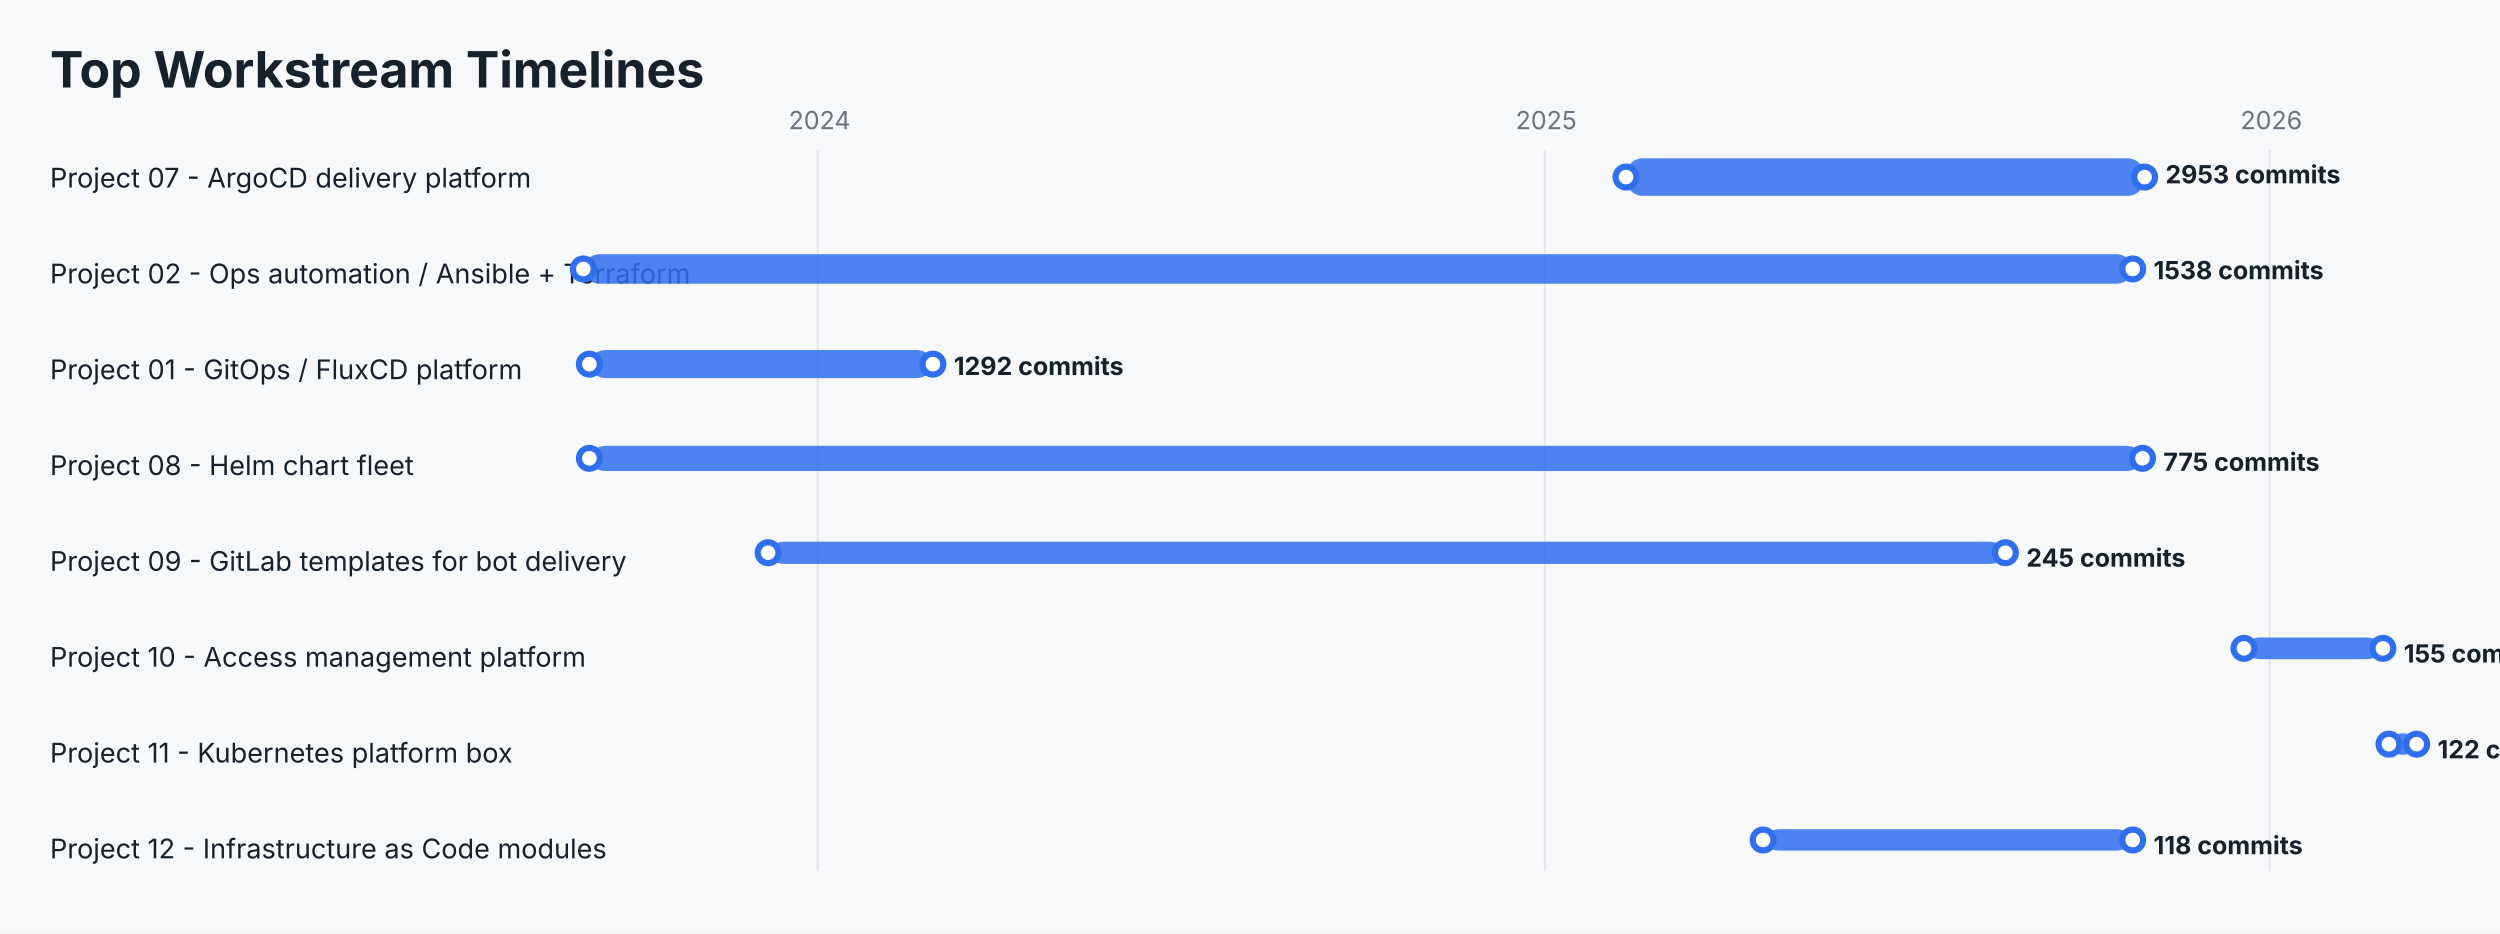
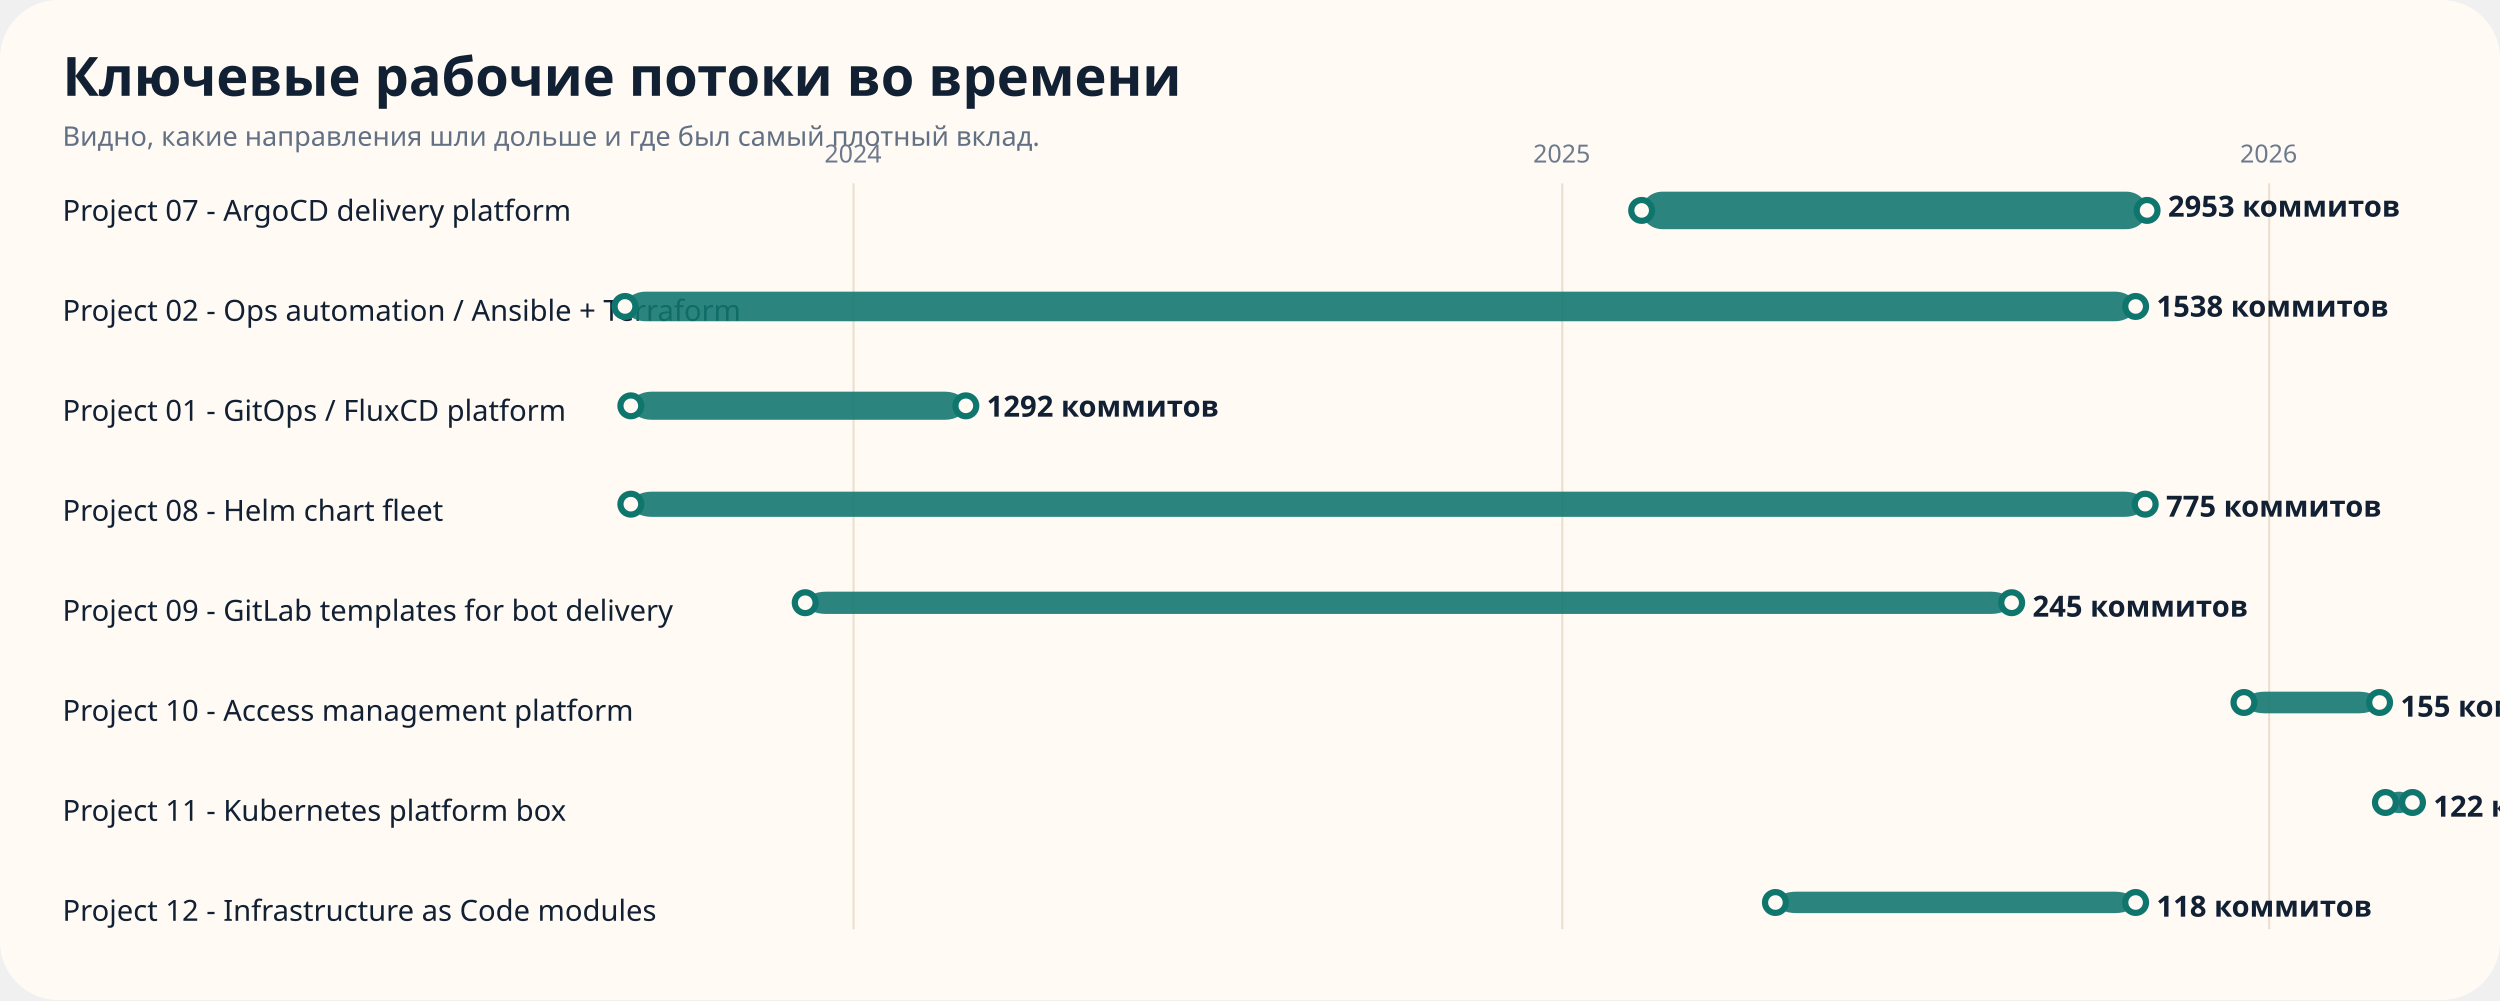
- <svg xmlns="http://www.w3.org/2000/svg" width="1200" height="448" viewBox="0 0 1200 448">
+ <svg xmlns="http://www.w3.org/2000/svg" width="1200" height="480" viewBox="0 0 1200 480">
  <style>
- text { font-family: -apple-system, BlinkMacSystemFont, 'Segoe UI', sans-serif; fill: #17212b; }
- .title { font-size: 24px; font-weight: 700; }
- .label { font-size: 13px; }
- .axis { font-size: 12px; fill: #6b7280; }
- .value { font-size: 12px; font-weight: 700; }
+ text { font-family: 'Manrope', 'Segoe UI', sans-serif; fill: #112033; }.title { font-size: 26px; font-weight: 800; }.subtitle { font-size: 13px; fill: #627084; }.label { font-size: 14px; }.axis { font-size: 12px; fill: #6d7a8d; }.value { font-size: 14px; font-weight: 700; }
</style>
-   <rect x="0" y="0" width="1200" height="448" fill="#f7f8fa" />
-   <text class="title" x="24" y="42">Top Workstream Timelines</text>
-   <line x1="392.5" y1="72" x2="392.5" y2="418" stroke="#e5e7eb" />
-   <text class="axis" x="378.5" y="62">2024</text>
-   <line x1="741.5" y1="72" x2="741.5" y2="418" stroke="#e5e7eb" />
-   <text class="axis" x="727.5" y="62">2025</text>
-   <line x1="1089.4" y1="72" x2="1089.4" y2="418" stroke="#e5e7eb" />
-   <text class="axis" x="1075.4" y="62">2026</text>
-   <text class="label" x="24" y="90">Project 07 - ArgoCD delivery platform</text>
-   <rect x="780.5" y="76" width="248.8" height="18.0" rx="8" ry="8" fill="#2f6fed" opacity="0.85" />
-   <circle cx="780.5" cy="85.0" r="5" fill="#ffffff" stroke="#2f6fed" stroke-width="3" />
-   <circle cx="1029.4" cy="85.0" r="5" fill="#ffffff" stroke="#2f6fed" stroke-width="3" />
-   <text class="value" x="1039.4" y="88">2953 commits</text>
-   <text class="label" x="24" y="136">Project 02 - Ops automation / Ansible + Terraform</text>
-   <rect x="280.0" y="122" width="743.7" height="14.2" rx="8" ry="8" fill="#2f6fed" opacity="0.85" />
-   <circle cx="280.0" cy="129.1" r="5" fill="#ffffff" stroke="#2f6fed" stroke-width="3" />
-   <circle cx="1023.7" cy="129.1" r="5" fill="#ffffff" stroke="#2f6fed" stroke-width="3" />
-   <text class="value" x="1033.7" y="134">1538 commits</text>
-   <text class="label" x="24" y="182">Project 01 - GitOps / FluxCD platform</text>
-   <rect x="282.9" y="168" width="164.9" height="13.5" rx="8" ry="8" fill="#2f6fed" opacity="0.85" />
-   <circle cx="282.9" cy="174.8" r="5" fill="#ffffff" stroke="#2f6fed" stroke-width="3" />
-   <circle cx="447.8" cy="174.8" r="5" fill="#ffffff" stroke="#2f6fed" stroke-width="3" />
-   <text class="value" x="457.8" y="180">1292 commits</text>
-   <text class="label" x="24" y="228">Project 08 - Helm chart fleet</text>
-   <rect x="282.9" y="214" width="745.6" height="12.1" rx="8" ry="8" fill="#2f6fed" opacity="0.85" />
-   <circle cx="282.9" cy="220.0" r="5" fill="#ffffff" stroke="#2f6fed" stroke-width="3" />
-   <circle cx="1028.4" cy="220.0" r="5" fill="#ffffff" stroke="#2f6fed" stroke-width="3" />
-   <text class="value" x="1038.4" y="226">775 commits</text>
-   <text class="label" x="24" y="274">Project 09 - GitLab templates for bot delivery</text>
-   <rect x="368.7" y="260" width="594.0" height="10.7" rx="8" ry="8" fill="#2f6fed" opacity="0.85" />
-   <circle cx="368.7" cy="265.3" r="5" fill="#ffffff" stroke="#2f6fed" stroke-width="3" />
-   <circle cx="962.6" cy="265.3" r="5" fill="#ffffff" stroke="#2f6fed" stroke-width="3" />
-   <text class="value" x="972.6" y="272">245 commits</text>
-   <text class="label" x="24" y="320">Project 10 - Access management platform</text>
-   <rect x="1077.1" y="306" width="66.7" height="10.4" rx="8" ry="8" fill="#2f6fed" opacity="0.85" />
-   <circle cx="1077.1" cy="311.2" r="5" fill="#ffffff" stroke="#2f6fed" stroke-width="3" />
-   <circle cx="1143.8" cy="311.2" r="5" fill="#ffffff" stroke="#2f6fed" stroke-width="3" />
-   <text class="value" x="1153.8" y="318">155 commits</text>
-   <text class="label" x="24" y="366">Project 11 - Kubernetes platform box</text>
-   <rect x="1146.7" y="352" width="13.3" height="10.3" rx="8" ry="8" fill="#2f6fed" opacity="0.85" />
-   <circle cx="1146.7" cy="357.2" r="5" fill="#ffffff" stroke="#2f6fed" stroke-width="3" />
-   <circle cx="1160.0" cy="357.2" r="5" fill="#ffffff" stroke="#2f6fed" stroke-width="3" />
-   <text class="value" x="1170.0" y="364">122 commits</text>
-   <text class="label" x="24" y="412">Project 12 - Infrastructure as Code modules</text>
-   <rect x="846.3" y="398" width="177.3" height="10.3" rx="8" ry="8" fill="#2f6fed" opacity="0.85" />
-   <circle cx="846.3" cy="403.2" r="5" fill="#ffffff" stroke="#2f6fed" stroke-width="3" />
-   <circle cx="1023.7" cy="403.2" r="5" fill="#ffffff" stroke="#2f6fed" stroke-width="3" />
-   <text class="value" x="1033.7" y="410">118 commits</text>
+   <rect x="0" y="0" width="1200" height="480" rx="28" ry="28" fill="#fffaf4" />
+   <text class="title" x="30" y="46">Ключевые рабочие потоки во времени</text>
+   <text class="subtitle" x="30" y="70">Видно, какие направления шли дольше и где был самый плотный вклад.</text>
+   <line x1="409.7" y1="88" x2="409.7" y2="446" stroke="#eadfce" />
+   <text class="axis" x="395.7" y="78">2024</text>
+   <line x1="749.9" y1="88" x2="749.9" y2="446" stroke="#eadfce" />
+   <text class="axis" x="735.9" y="78">2025</text>
+   <line x1="1089.2" y1="88" x2="1089.2" y2="446" stroke="#eadfce" />
+   <text class="axis" x="1075.2" y="78">2026</text>
+   <text class="label" x="30" y="106">Project 07 - ArgoCD delivery platform</text>
+   <rect x="788.0" y="92" width="242.6" height="18.0" rx="10" ry="10" fill="#0f766e" opacity="0.88" />
+   <circle cx="788.0" cy="101.0" r="5" fill="#fffaf4" stroke="#0f766e" stroke-width="3" />
+   <circle cx="1030.6" cy="101.0" r="5" fill="#fffaf4" stroke="#0f766e" stroke-width="3" />
+   <text class="value" x="1040.6" y="104">2953 коммитов</text>
+   <text class="label" x="30" y="154">Project 02 - Ops automation / Ansible + Terraform</text>
+   <rect x="300.0" y="140" width="725.1" height="14.2" rx="10" ry="10" fill="#0f766e" opacity="0.88" />
+   <circle cx="300.0" cy="147.1" r="5" fill="#fffaf4" stroke="#0f766e" stroke-width="3" />
+   <circle cx="1025.1" cy="147.1" r="5" fill="#fffaf4" stroke="#0f766e" stroke-width="3" />
+   <text class="value" x="1035.1" y="152">1538 коммитов</text>
+   <text class="label" x="30" y="202">Project 01 - GitOps / FluxCD platform</text>
+   <rect x="302.8" y="188" width="160.8" height="13.5" rx="10" ry="10" fill="#0f766e" opacity="0.88" />
+   <circle cx="302.8" cy="194.8" r="5" fill="#fffaf4" stroke="#0f766e" stroke-width="3" />
+   <circle cx="463.6" cy="194.8" r="5" fill="#fffaf4" stroke="#0f766e" stroke-width="3" />
+   <text class="value" x="473.6" y="200">1292 коммитов</text>
+   <text class="label" x="30" y="250">Project 08 - Helm chart fleet</text>
+   <rect x="302.8" y="236" width="726.9" height="12.1" rx="10" ry="10" fill="#0f766e" opacity="0.88" />
+   <circle cx="302.8" cy="242.0" r="5" fill="#fffaf4" stroke="#0f766e" stroke-width="3" />
+   <circle cx="1029.7" cy="242.0" r="5" fill="#fffaf4" stroke="#0f766e" stroke-width="3" />
+   <text class="value" x="1039.7" y="248">775 коммитов</text>
+   <text class="label" x="30" y="298">Project 09 - GitLab templates for bot delivery</text>
+   <rect x="386.5" y="284" width="579.1" height="10.7" rx="10" ry="10" fill="#0f766e" opacity="0.88" />
+   <circle cx="386.5" cy="289.3" r="5" fill="#fffaf4" stroke="#0f766e" stroke-width="3" />
+   <circle cx="965.6" cy="289.3" r="5" fill="#fffaf4" stroke="#0f766e" stroke-width="3" />
+   <text class="value" x="975.6" y="296">245 коммитов</text>
+   <text class="label" x="30" y="346">Project 10 - Access management platform</text>
+   <rect x="1077.1" y="332" width="65.1" height="10.4" rx="10" ry="10" fill="#0f766e" opacity="0.88" />
+   <circle cx="1077.1" cy="337.2" r="5" fill="#fffaf4" stroke="#0f766e" stroke-width="3" />
+   <circle cx="1142.2" cy="337.2" r="5" fill="#fffaf4" stroke="#0f766e" stroke-width="3" />
+   <text class="value" x="1152.2" y="344">155 коммитов</text>
+   <text class="label" x="30" y="394">Project 11 - Kubernetes platform box</text>
+   <rect x="1145.0" y="380" width="13.0" height="10.3" rx="10" ry="10" fill="#0f766e" opacity="0.88" />
+   <circle cx="1145.0" cy="385.2" r="5" fill="#fffaf4" stroke="#0f766e" stroke-width="3" />
+   <circle cx="1158.0" cy="385.2" r="5" fill="#fffaf4" stroke="#0f766e" stroke-width="3" />
+   <text class="value" x="1168.0" y="392">122 коммитов</text>
+   <text class="label" x="30" y="442">Project 12 - Infrastructure as Code modules</text>
+   <rect x="852.2" y="428" width="172.9" height="10.3" rx="10" ry="10" fill="#0f766e" opacity="0.88" />
+   <circle cx="852.2" cy="433.2" r="5" fill="#fffaf4" stroke="#0f766e" stroke-width="3" />
+   <circle cx="1025.1" cy="433.2" r="5" fill="#fffaf4" stroke="#0f766e" stroke-width="3" />
+   <text class="value" x="1035.1" y="440">118 коммитов</text>
</svg>
